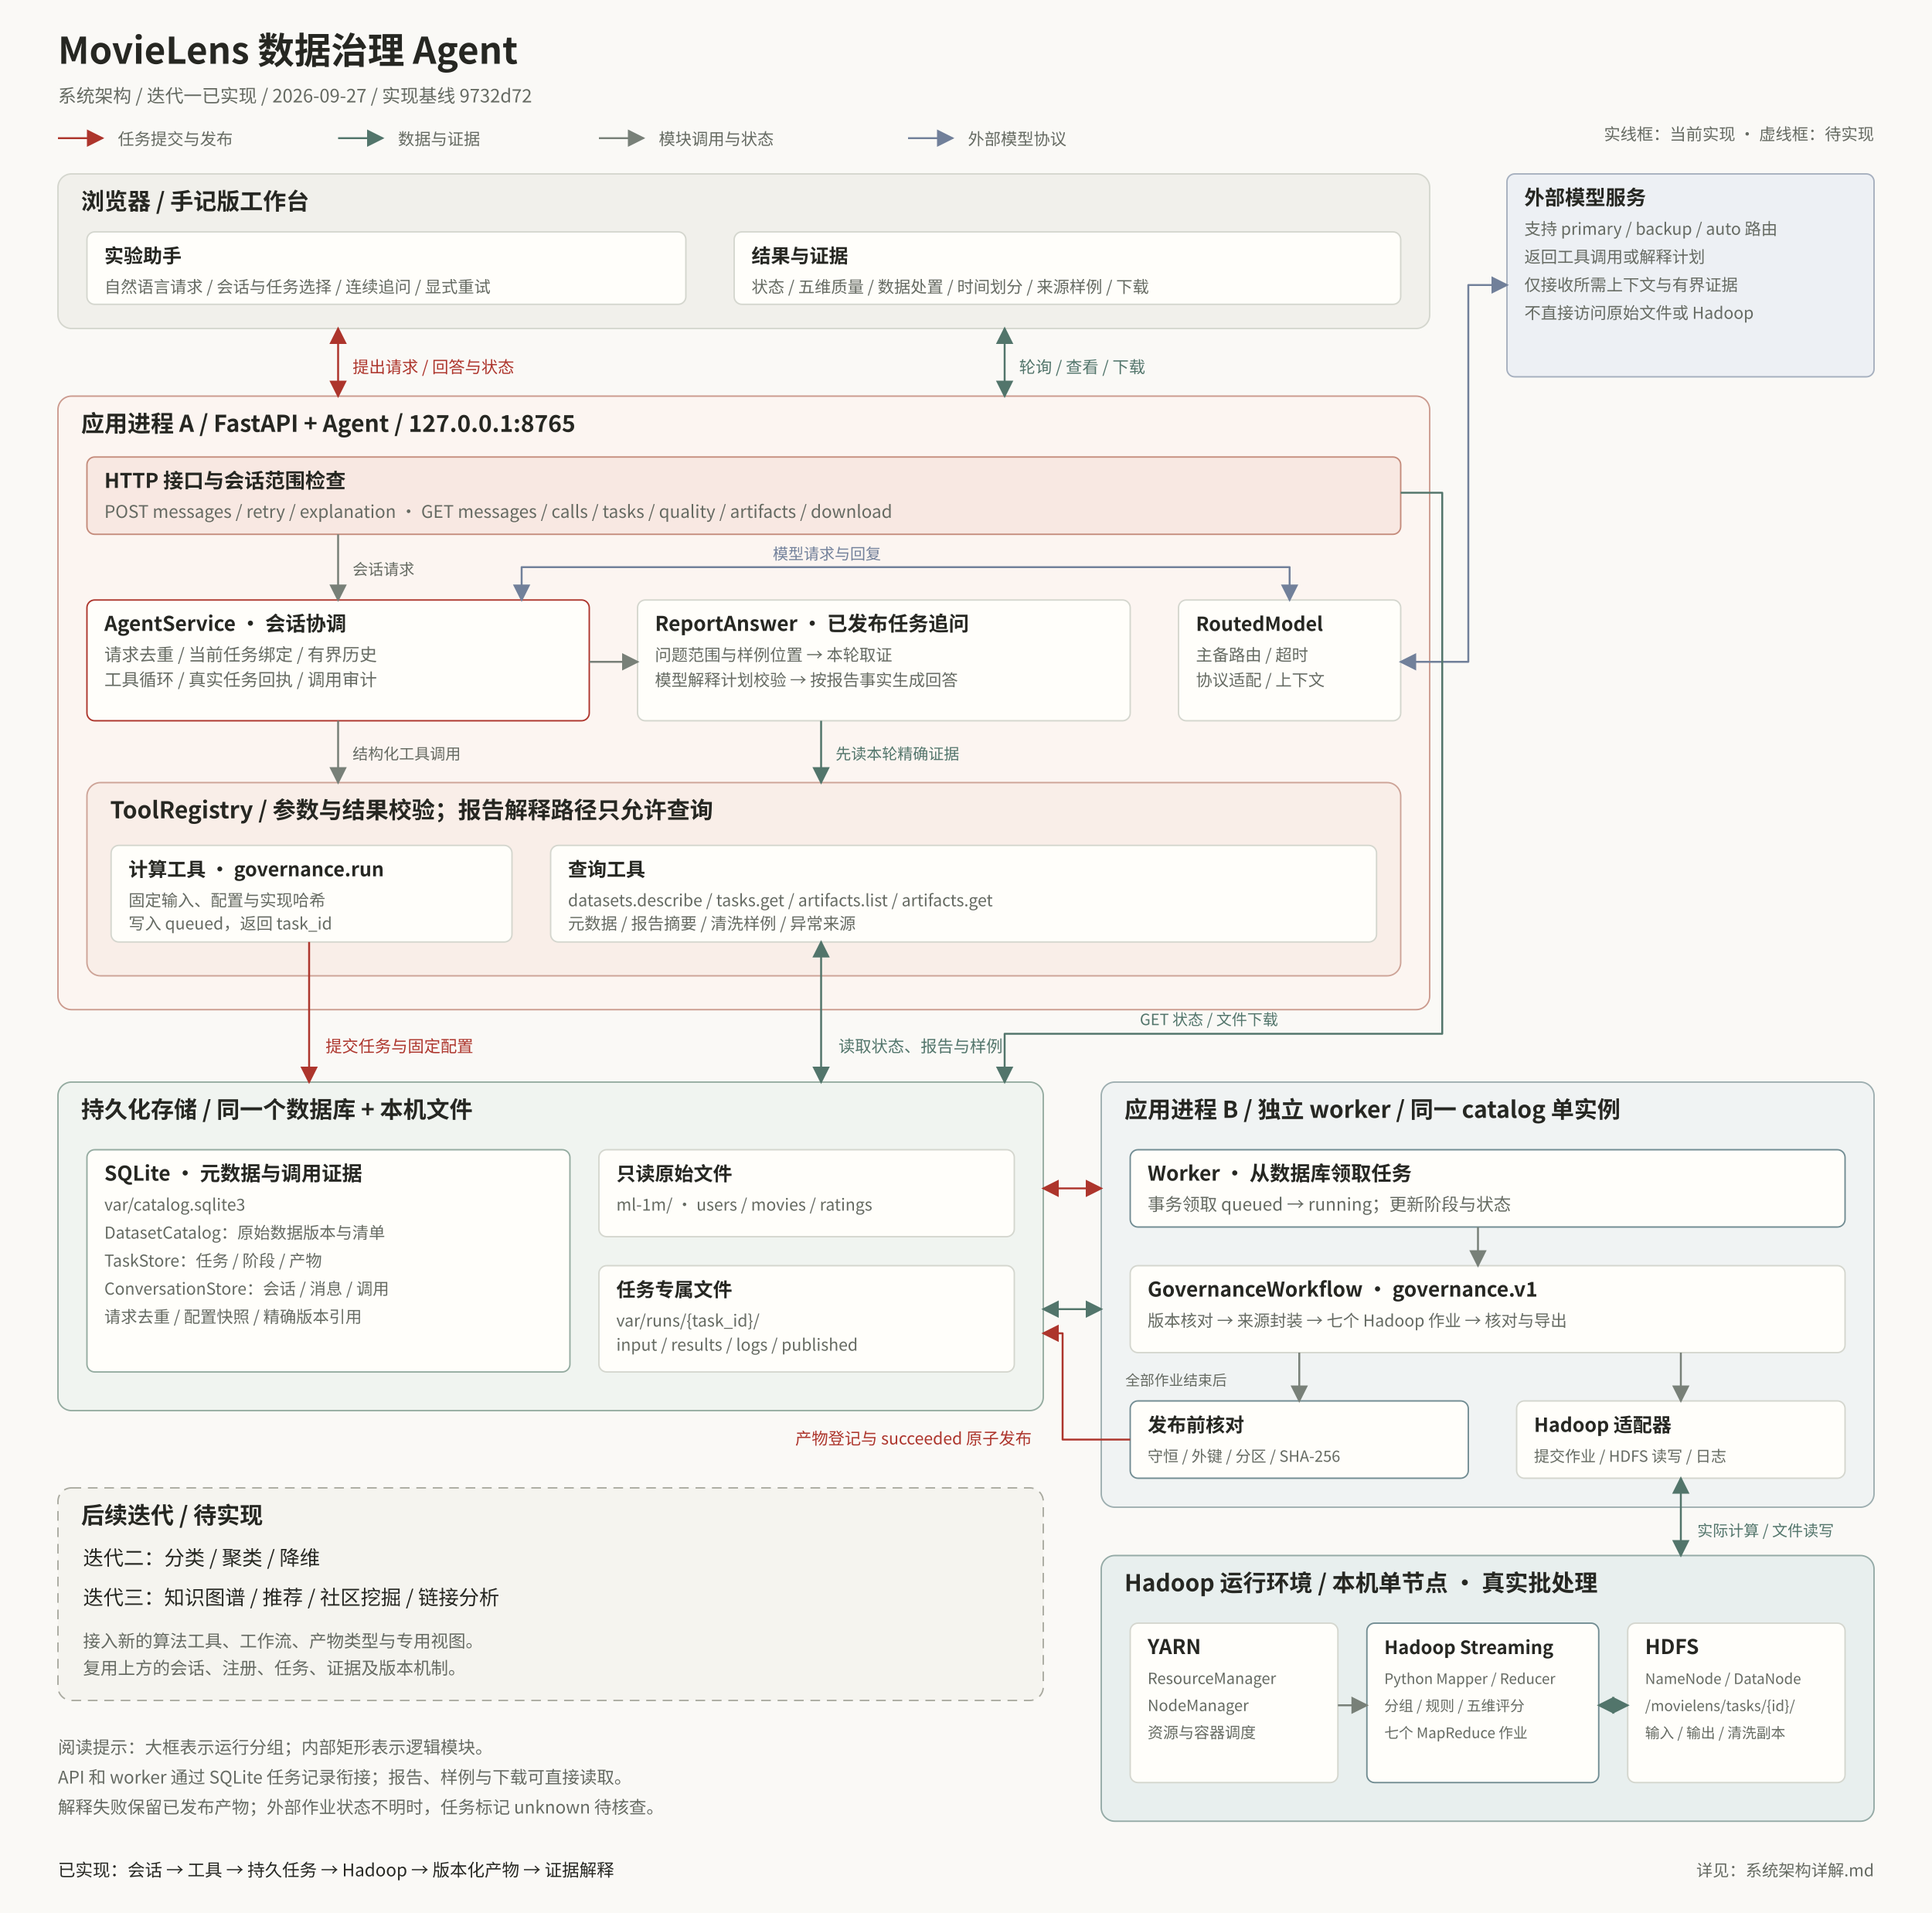
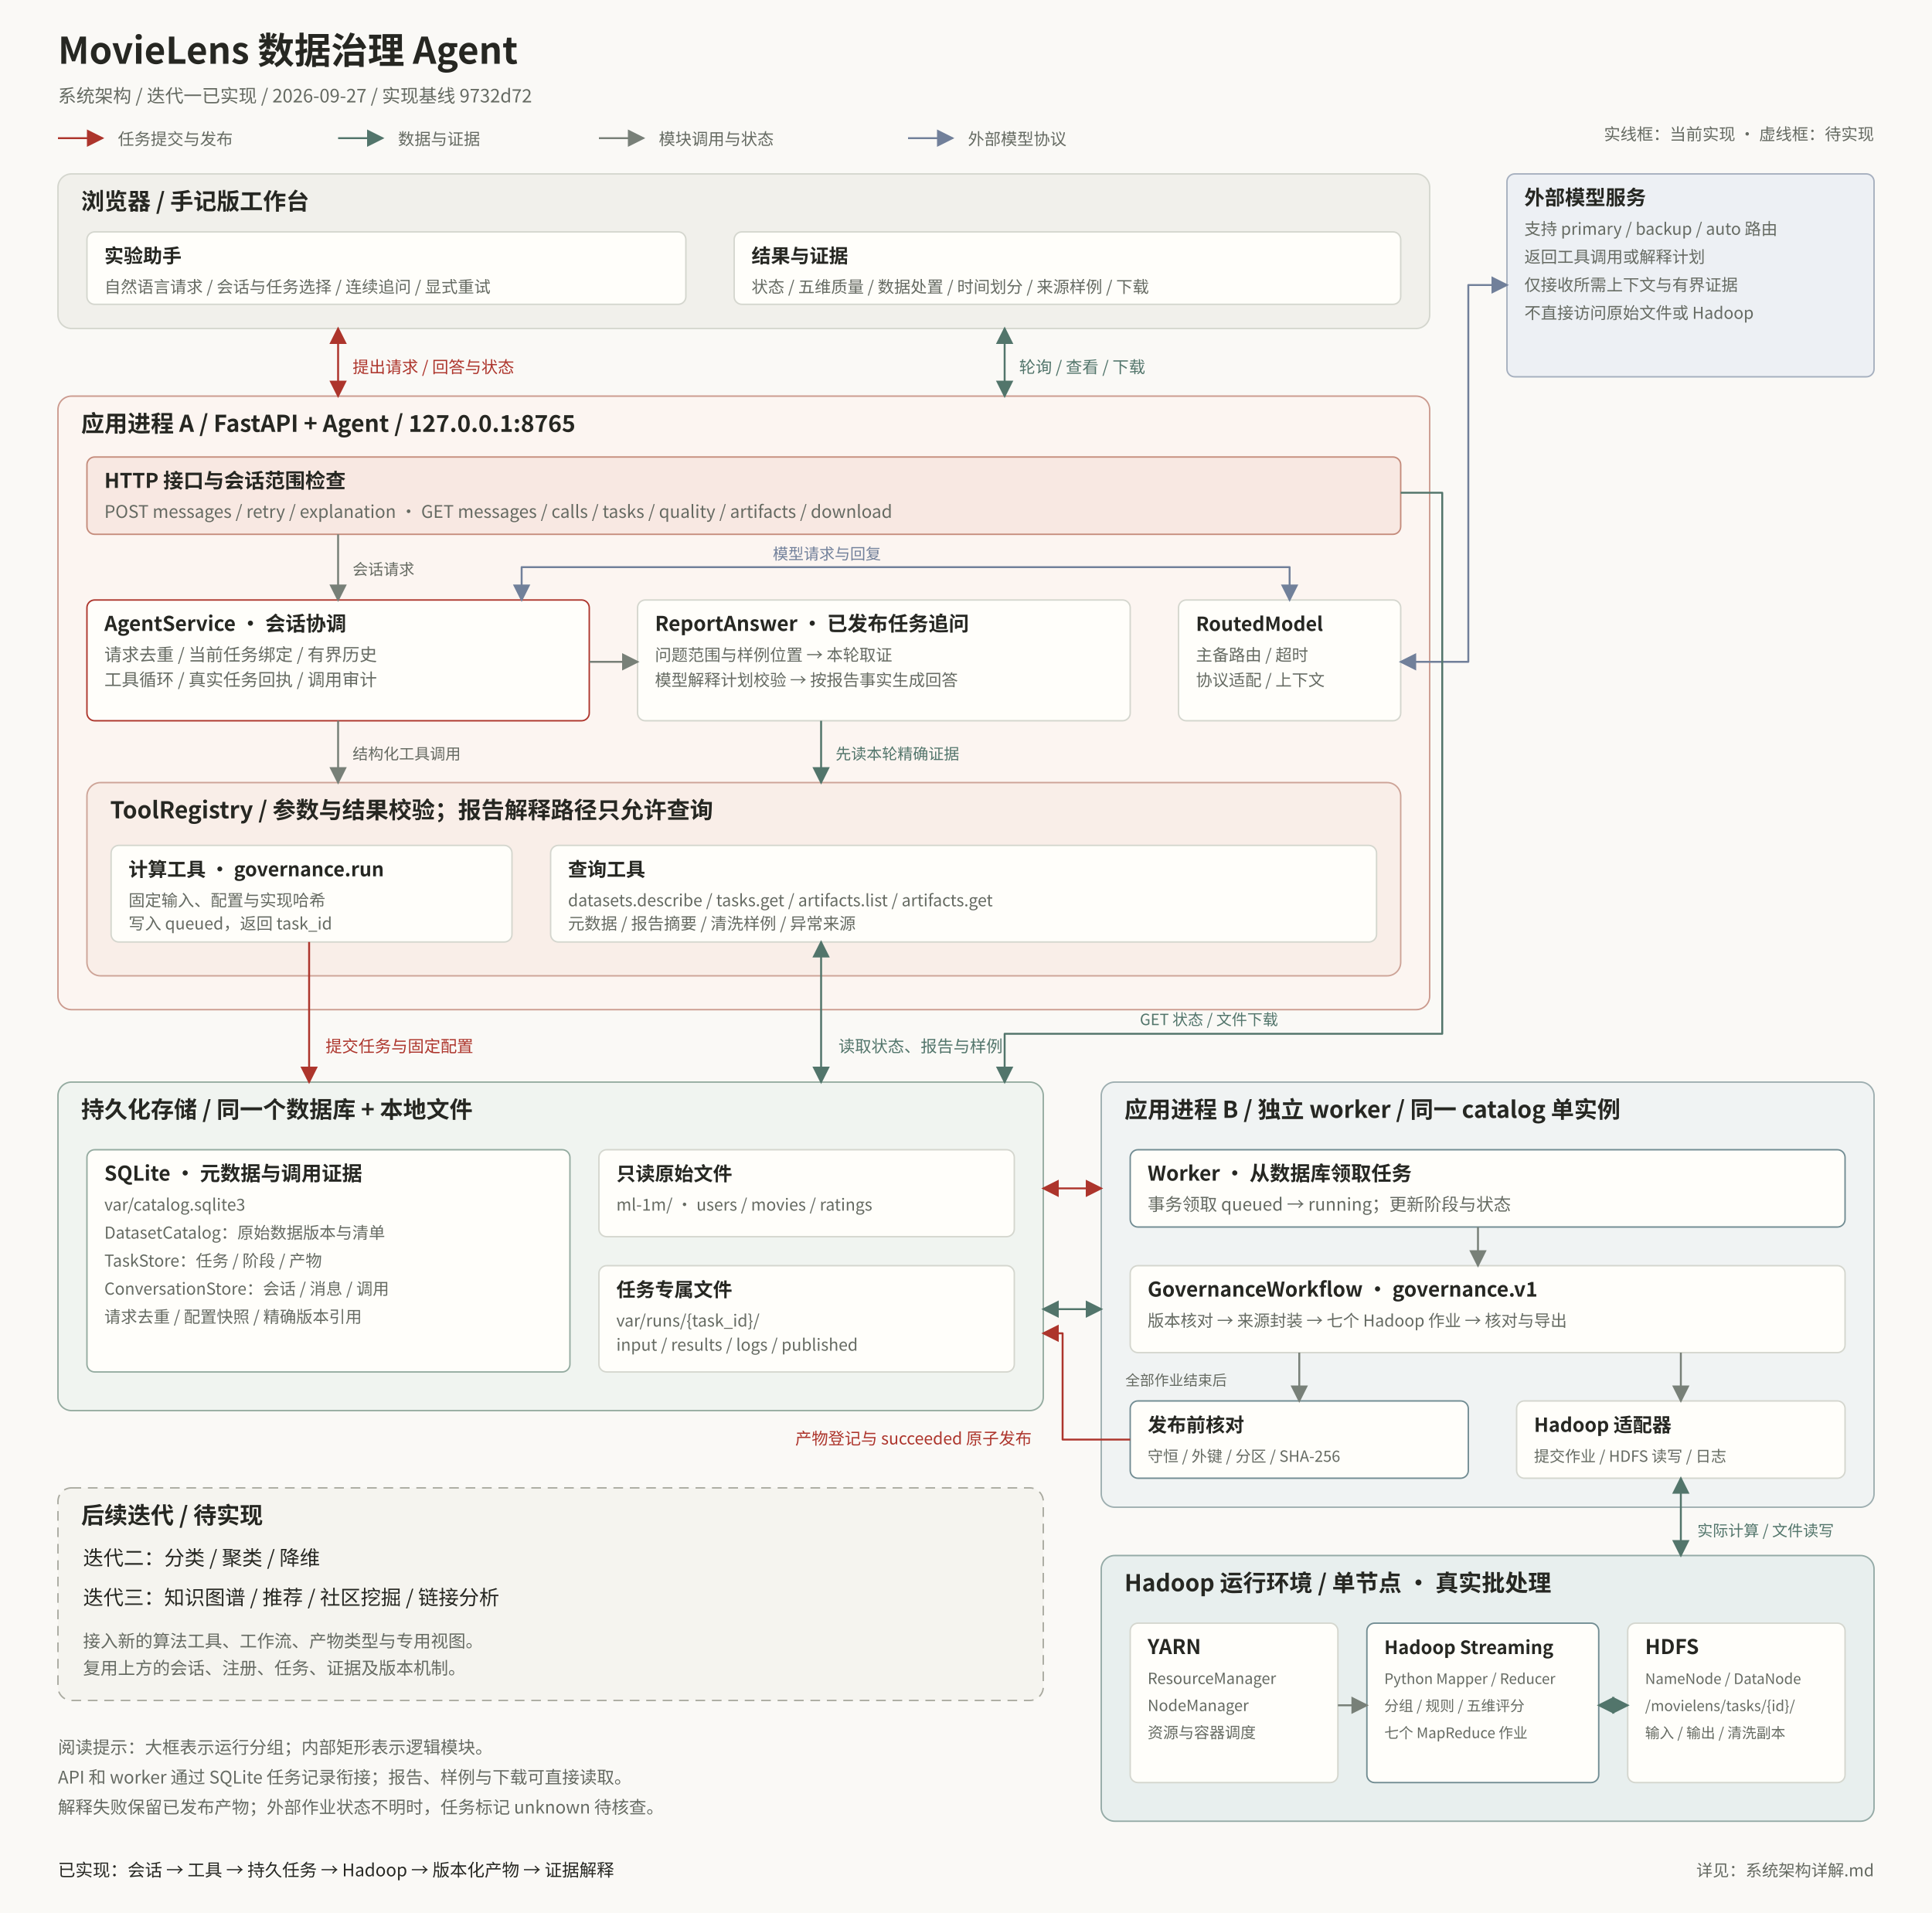
<svg xmlns="http://www.w3.org/2000/svg" width="2000" height="1980" viewBox="0 0 2000 1980" role="img" aria-labelledby="figure-title figure-description">
  <defs>
    <marker id="arrow-red" markerWidth="9" markerHeight="9" refX="8" refY="4.5" orient="auto-start-reverse">
      <path d="M0 0 L9 4.5 L0 9 Z" fill="#ad352c" />
    </marker>
    <marker id="arrow-green" markerWidth="9" markerHeight="9" refX="8" refY="4.5" orient="auto-start-reverse">
      <path d="M0 0 L9 4.5 L0 9 Z" fill="#52756b" />
    </marker>
    <marker id="arrow-grey" markerWidth="9" markerHeight="9" refX="8" refY="4.5" orient="auto-start-reverse">
      <path d="M0 0 L9 4.5 L0 9 Z" fill="#788078" />
    </marker>
    <marker id="arrow-model" markerWidth="9" markerHeight="9" refX="8" refY="4.5" orient="auto-start-reverse">
      <path d="M0 0 L9 4.5 L0 9 Z" fill="#71809a" />
    </marker>
  </defs>
  <rect width="2000" height="1980" fill="#faf9f6" />
  <g font-family="Noto Sans CJK SC, Microsoft YaHei, sans-serif">
    <text x="60" y="66" font-size="38" font-weight="600" fill="#262722" text-anchor="start">
      <tspan x="60" dy="0">MovieLens 数据治理 Agent</tspan>
    </text>
    <text x="60" y="106" font-size="19" font-weight="400" fill="#656a62" text-anchor="start">
      <tspan x="60" dy="0">系统架构  /  迭代一已实现  /  2026-09-27  /  实现基线 9732d72</tspan>
    </text>
    <path d="M60,143 L106,143" fill="none" stroke="#ad352c" stroke-width="2" stroke-linejoin="round" marker-end="url(#arrow-red)" />
    <text x="122" y="150" font-size="17" font-weight="400" fill="#656a62" text-anchor="start">
      <tspan x="122" dy="0">任务提交与发布</tspan>
    </text>
    <path d="M350,143 L396,143" fill="none" stroke="#52756b" stroke-width="2" stroke-linejoin="round" marker-end="url(#arrow-green)" />
    <text x="412" y="150" font-size="17" font-weight="400" fill="#656a62" text-anchor="start">
      <tspan x="412" dy="0">数据与证据</tspan>
    </text>
    <path d="M620,143 L666,143" fill="none" stroke="#788078" stroke-width="2" stroke-linejoin="round" marker-end="url(#arrow-grey)" />
    <text x="682" y="150" font-size="17" font-weight="400" fill="#656a62" text-anchor="start">
      <tspan x="682" dy="0">模块调用与状态</tspan>
    </text>
    <path d="M940,143 L986,143" fill="none" stroke="#71809a" stroke-width="2" stroke-linejoin="round" marker-end="url(#arrow-model)" />
    <text x="1002" y="150" font-size="17" font-weight="400" fill="#656a62" text-anchor="start">
      <tspan x="1002" dy="0">外部模型协议</tspan>
    </text>
    <text x="1940" y="145" font-size="17" font-weight="400" fill="#656a62" text-anchor="end">
      <tspan x="1940" dy="0">实线框：当前实现   ·   虚线框：待实现</tspan>
    </text>
    <g id="browser">
      <rect x="60" y="180" width="1420" height="160" rx="14" fill="#f1f0eb" stroke="#d4d6ce" stroke-width="1.5" />
    </g>
    <text x="84" y="217" font-size="24" font-weight="600" fill="#262722" text-anchor="start">
      <tspan x="84" dy="0">浏览器  /  手记版工作台</tspan>
    </text>
    <g id="browser-chat" class="module">
      <rect x="90" y="240" width="620" height="75" rx="8" fill="#fffefa" stroke="#d4d6ce" stroke-width="1.5" />
      <text x="108" y="272" font-size="20" font-weight="600" fill="#262722" text-anchor="start">
        <tspan x="108" dy="0">实验助手</tspan>
      </text>
      <text x="108" y="303" font-size="17" font-weight="400" fill="#656a62" text-anchor="start">
        <tspan x="108" dy="0">自然语言请求 / 会话与任务选择 / 连续追问 / 显式重试</tspan>
      </text>
    </g>
    <g id="browser-results" class="module">
      <rect x="760" y="240" width="690" height="75" rx="8" fill="#fffefa" stroke="#d4d6ce" stroke-width="1.5" />
      <text x="778" y="272" font-size="20" font-weight="600" fill="#262722" text-anchor="start">
        <tspan x="778" dy="0">结果与证据</tspan>
      </text>
      <text x="778" y="303" font-size="17" font-weight="400" fill="#656a62" text-anchor="start">
        <tspan x="778" dy="0">状态 / 五维质量 / 数据处置 / 时间划分 / 来源样例 / 下载</tspan>
      </text>
    </g>
    <g id="external-model" class="module">
      <rect x="1560" y="180" width="380" height="210" rx="8" fill="#edf0f4" stroke="#a5afbe" stroke-width="1.5" />
      <text x="1578" y="212" font-size="21" font-weight="600" fill="#262722" text-anchor="start">
        <tspan x="1578" dy="0">外部模型服务</tspan>
      </text>
      <text x="1578" y="243" font-size="17" font-weight="400" fill="#656a62" text-anchor="start">
        <tspan x="1578" dy="0">支持 primary / backup / auto 路由</tspan>
        <tspan x="1578" dy="29">返回工具调用或解释计划</tspan>
        <tspan x="1578" dy="29">仅接收所需上下文与有界证据</tspan>
        <tspan x="1578" dy="29">不直接访问原始文件或 Hadoop</tspan>
      </text>
    </g>
    <g id="api-process">
      <rect x="60" y="410" width="1420" height="635" rx="14" fill="#fcf5f1" stroke="#cb9a8e" stroke-width="1.5" />
    </g>
    <text x="84" y="447" font-size="24" font-weight="600" fill="#262722" text-anchor="start">
      <tspan x="84" dy="0">应用进程 A  /  FastAPI + Agent  /  127.0.0.1:8765</tspan>
    </text>
    <g id="http-api" class="module">
      <rect x="90" y="473" width="1360" height="80" rx="8" fill="#f8e8e2" stroke="#c48b7b" stroke-width="1.5" />
      <text x="108" y="505" font-size="21" font-weight="600" fill="#262722" text-anchor="start">
        <tspan x="108" dy="0">HTTP 接口与会话范围检查</tspan>
      </text>
      <text x="108" y="536" font-size="18" font-weight="400" fill="#656a62" text-anchor="start">
        <tspan x="108" dy="0">POST messages / retry / explanation     ·     GET messages / calls / tasks / quality / artifacts / download</tspan>
      </text>
    </g>
    <g id="agent-service" class="module">
      <rect x="90" y="621" width="520" height="125" rx="8" fill="#fffefa" stroke="#ad352c" stroke-width="1.5" />
      <text x="108" y="653" font-size="21" font-weight="600" fill="#262722" text-anchor="start">
        <tspan x="108" dy="0">AgentService · 会话协调</tspan>
      </text>
      <text x="108" y="684" font-size="18" font-weight="400" fill="#656a62" text-anchor="start">
        <tspan x="108" dy="0">请求去重 / 当前任务绑定 / 有界历史</tspan>
        <tspan x="108" dy="26">工具循环 / 真实任务回执 / 调用审计</tspan>
      </text>
    </g>
    <g id="report-answer" class="module">
      <rect x="660" y="621" width="510" height="125" rx="8" fill="#fffefa" stroke="#d4d6ce" stroke-width="1.5" />
      <text x="678" y="653" font-size="21" font-weight="600" fill="#262722" text-anchor="start">
        <tspan x="678" dy="0">ReportAnswer · 已发布任务追问</tspan>
      </text>
      <text x="678" y="684" font-size="17" font-weight="400" fill="#656a62" text-anchor="start">
        <tspan x="678" dy="0">问题范围与样例位置 → 本轮取证</tspan>
        <tspan x="678" dy="26">模型解释计划校验 → 按报告事实生成回答</tspan>
      </text>
    </g>
    <g id="model-router" class="module">
      <rect x="1220" y="621" width="230" height="125" rx="8" fill="#fffefa" stroke="#d4d6ce" stroke-width="1.5" />
      <text x="1238" y="653" font-size="20" font-weight="600" fill="#262722" text-anchor="start">
        <tspan x="1238" dy="0">RoutedModel</tspan>
      </text>
      <text x="1238" y="684" font-size="17" font-weight="400" fill="#656a62" text-anchor="start">
        <tspan x="1238" dy="0">主备路由 / 超时</tspan>
        <tspan x="1238" dy="26">协议适配 / 上下文</tspan>
      </text>
    </g>
    <g id="tool-registry">
      <rect x="90" y="810" width="1360" height="200" rx="14" fill="#f9eee8" stroke="#cda397" stroke-width="1.5" />
    </g>
    <text x="114" y="847" font-size="24" font-weight="600" fill="#262722" text-anchor="start">
      <tspan x="114" dy="0">ToolRegistry  /  参数与结果校验；报告解释路径只允许查询</tspan>
    </text>
    <g id="job-tool" class="module">
      <rect x="115" y="875" width="415" height="100" rx="8" fill="#fffefa" stroke="#d4d6ce" stroke-width="1.5" />
      <text x="133" y="907" font-size="20" font-weight="600" fill="#262722" text-anchor="start">
        <tspan x="133" dy="0">计算工具 · governance.run</tspan>
      </text>
      <text x="133" y="938" font-size="17" font-weight="400" fill="#656a62" text-anchor="start">
        <tspan x="133" dy="0">固定输入、配置与实现哈希</tspan>
        <tspan x="133" dy="24">写入 queued，返回 task_id</tspan>
      </text>
    </g>
    <g id="query-tools" class="module">
      <rect x="570" y="875" width="855" height="100" rx="8" fill="#fffefa" stroke="#d4d6ce" stroke-width="1.5" />
      <text x="588" y="907" font-size="20" font-weight="600" fill="#262722" text-anchor="start">
        <tspan x="588" dy="0">查询工具</tspan>
      </text>
      <text x="588" y="938" font-size="17" font-weight="400" fill="#656a62" text-anchor="start">
        <tspan x="588" dy="0">datasets.describe / tasks.get / artifacts.list / artifacts.get</tspan>
        <tspan x="588" dy="24">元数据 / 报告摘要 / 清洗样例 / 异常来源</tspan>
      </text>
    </g>
    <g id="persistence">
      <rect x="60" y="1120" width="1020" height="340" rx="14" fill="#f0f4f0" stroke="#94aba0" stroke-width="1.5" />
    </g>
    <text x="84" y="1157" font-size="24" font-weight="600" fill="#262722" text-anchor="start">
-       <tspan x="84" dy="0">持久化存储  /  同一个数据库 + 本机文件</tspan>
+       <tspan x="84" dy="0">持久化存储  /  同一个数据库 + 本地文件</tspan>
    </text>
    <g id="sqlite" class="module">
      <rect x="90" y="1190" width="500" height="230" rx="8" fill="#fffefa" stroke="#94aba0" stroke-width="1.5" />
      <text x="108" y="1222" font-size="21" font-weight="600" fill="#262722" text-anchor="start">
        <tspan x="108" dy="0">SQLite · 元数据与调用证据</tspan>
      </text>
      <text x="108" y="1253" font-size="17" font-weight="400" fill="#656a62" text-anchor="start">
        <tspan x="108" dy="0">var/catalog.sqlite3</tspan>
        <tspan x="108" dy="29">DatasetCatalog：原始数据版本与清单</tspan>
        <tspan x="108" dy="29">TaskStore：任务 / 阶段 / 产物</tspan>
        <tspan x="108" dy="29">ConversationStore：会话 / 消息 / 调用</tspan>
        <tspan x="108" dy="29">请求去重 / 配置快照 / 精确版本引用</tspan>
      </text>
    </g>
    <g id="raw-data" class="module">
      <rect x="620" y="1190" width="430" height="90" rx="8" fill="#fffefa" stroke="#d4d6ce" stroke-width="1.5" />
      <text x="638" y="1222" font-size="20" font-weight="600" fill="#262722" text-anchor="start">
        <tspan x="638" dy="0">只读原始文件</tspan>
      </text>
      <text x="638" y="1253" font-size="17" font-weight="400" fill="#656a62" text-anchor="start">
        <tspan x="638" dy="0">ml-1m/ · users / movies / ratings</tspan>
      </text>
    </g>
    <g id="run-files" class="module">
      <rect x="620" y="1310" width="430" height="110" rx="8" fill="#fffefa" stroke="#d4d6ce" stroke-width="1.5" />
      <text x="638" y="1342" font-size="20" font-weight="600" fill="#262722" text-anchor="start">
        <tspan x="638" dy="0">任务专属文件</tspan>
      </text>
      <text x="638" y="1373" font-size="17" font-weight="400" fill="#656a62" text-anchor="start">
        <tspan x="638" dy="0">var/runs/{task_id}/</tspan>
        <tspan x="638" dy="25">input / results / logs / published</tspan>
      </text>
    </g>
    <g id="worker-process">
      <rect x="1140" y="1120" width="800" height="440" rx="14" fill="#f0f3f3" stroke="#9daeb0" stroke-width="1.5" />
    </g>
    <text x="1164" y="1157" font-size="24" font-weight="600" fill="#262722" text-anchor="start">
      <tspan x="1164" dy="0">应用进程 B  /  独立 worker  /  同一 catalog 单实例</tspan>
    </text>
    <g id="worker" class="module">
      <rect x="1170" y="1190" width="740" height="80" rx="8" fill="#fffefa" stroke="#718c92" stroke-width="1.5" />
      <text x="1188" y="1222" font-size="21" font-weight="600" fill="#262722" text-anchor="start">
        <tspan x="1188" dy="0">Worker · 从数据库领取任务</tspan>
      </text>
      <text x="1188" y="1253" font-size="18" font-weight="400" fill="#656a62" text-anchor="start">
        <tspan x="1188" dy="0">事务领取 queued → running；更新阶段与状态</tspan>
      </text>
    </g>
    <g id="workflow" class="module">
      <rect x="1170" y="1310" width="740" height="90" rx="8" fill="#fffefa" stroke="#d4d6ce" stroke-width="1.5" />
      <text x="1188" y="1342" font-size="21" font-weight="600" fill="#262722" text-anchor="start">
        <tspan x="1188" dy="0">GovernanceWorkflow · governance.v1</tspan>
      </text>
      <text x="1188" y="1373" font-size="17" font-weight="400" fill="#656a62" text-anchor="start">
        <tspan x="1188" dy="0">版本核对 → 来源封装 → 七个 Hadoop 作业 → 核对与导出</tspan>
      </text>
    </g>
    <g id="verify" class="module">
      <rect x="1170" y="1450" width="350" height="80" rx="8" fill="#fffefa" stroke="#718c92" stroke-width="1.5" />
      <text x="1188" y="1482" font-size="20" font-weight="600" fill="#262722" text-anchor="start">
        <tspan x="1188" dy="0">发布前核对</tspan>
      </text>
      <text x="1188" y="1513" font-size="16" font-weight="400" fill="#656a62" text-anchor="start">
        <tspan x="1188" dy="0">守恒 / 外键 / 分区 / SHA-256</tspan>
      </text>
    </g>
    <g id="hadoop-adapter" class="module">
      <rect x="1570" y="1450" width="340" height="80" rx="8" fill="#fffefa" stroke="#d4d6ce" stroke-width="1.5" />
      <text x="1588" y="1482" font-size="20" font-weight="600" fill="#262722" text-anchor="start">
        <tspan x="1588" dy="0">Hadoop 适配器</tspan>
      </text>
      <text x="1588" y="1513" font-size="16" font-weight="400" fill="#656a62" text-anchor="start">
        <tspan x="1588" dy="0">提交作业 / HDFS 读写 / 日志</tspan>
      </text>
    </g>
    <g id="future">
      <rect x="60" y="1540" width="1020" height="220" rx="14" fill="#f5f4ef" stroke="#a9aaa0" stroke-width="1.5" stroke-dasharray="10 7" />
    </g>
    <text x="84" y="1577" font-size="24" font-weight="600" fill="#262722" text-anchor="start">
      <tspan x="84" dy="0">后续迭代  /  待实现</tspan>
    </text>
    <text x="86" y="1620" font-size="21" font-weight="500" fill="#262722" text-anchor="start">
      <tspan x="86" dy="0">迭代二：分类 / 聚类 / 降维</tspan>
    </text>
    <text x="86" y="1661" font-size="21" font-weight="500" fill="#262722" text-anchor="start">
      <tspan x="86" dy="0">迭代三：知识图谱 / 推荐 / 社区挖掘 / 链接分析</tspan>
    </text>
    <text x="86" y="1705" font-size="18" font-weight="400" fill="#656a62" text-anchor="start">
      <tspan x="86" dy="0">接入新的算法工具、工作流、产物类型与专用视图。</tspan>
      <tspan x="86" dy="28">复用上方的会话、注册、任务、证据及版本机制。</tspan>
    </text>
    <g id="hadoop-runtime">
      <rect x="1140" y="1610" width="800" height="275" rx="14" fill="#e8efee" stroke="#94aaa6" stroke-width="1.5" />
    </g>
    <text x="1164" y="1647" font-size="24" font-weight="600" fill="#262722" text-anchor="start">
-       <tspan x="1164" dy="0">Hadoop 运行环境  /  本机单节点 · 真实批处理</tspan>
+       <tspan x="1164" dy="0">Hadoop 运行环境  /  单节点 · 真实批处理</tspan>
    </text>
    <g id="yarn" class="module">
      <rect x="1170" y="1680" width="215" height="165" rx="8" fill="#fffefa" stroke="#d4d6ce" stroke-width="1.5" />
      <text x="1188" y="1712" font-size="21" font-weight="600" fill="#262722" text-anchor="start">
        <tspan x="1188" dy="0">YARN</tspan>
      </text>
      <text x="1188" y="1743" font-size="16" font-weight="400" fill="#656a62" text-anchor="start">
        <tspan x="1188" dy="0">ResourceManager</tspan>
        <tspan x="1188" dy="28">NodeManager</tspan>
        <tspan x="1188" dy="28">资源与容器调度</tspan>
      </text>
    </g>
    <g id="streaming" class="module">
      <rect x="1415" y="1680" width="240" height="165" rx="8" fill="#fffefa" stroke="#718c92" stroke-width="1.5" />
      <text x="1433" y="1712" font-size="19" font-weight="600" fill="#262722" text-anchor="start">
        <tspan x="1433" dy="0">Hadoop Streaming</tspan>
      </text>
      <text x="1433" y="1743" font-size="15" font-weight="400" fill="#656a62" text-anchor="start">
        <tspan x="1433" dy="0">Python Mapper / Reducer</tspan>
        <tspan x="1433" dy="28">分组 / 规则 / 五维评分</tspan>
        <tspan x="1433" dy="28">七个 MapReduce 作业</tspan>
      </text>
    </g>
    <g id="hdfs" class="module">
      <rect x="1685" y="1680" width="225" height="165" rx="8" fill="#fffefa" stroke="#d4d6ce" stroke-width="1.5" />
      <text x="1703" y="1712" font-size="21" font-weight="600" fill="#262722" text-anchor="start">
        <tspan x="1703" dy="0">HDFS</tspan>
      </text>
      <text x="1703" y="1743" font-size="15" font-weight="400" fill="#656a62" text-anchor="start">
        <tspan x="1703" dy="0">NameNode / DataNode</tspan>
        <tspan x="1703" dy="28">/movielens/tasks/{id}/</tspan>
        <tspan x="1703" dy="28">输入 / 输出 / 清洗副本</tspan>
      </text>
    </g>
    <path d="M350,340 L350,410" fill="none" stroke="#ad352c" stroke-width="2" stroke-linejoin="round" marker-end="url(#arrow-red)" marker-start="url(#arrow-red)" />
    <text x="365" y="386" font-size="17" font-weight="400" fill="#ad352c" text-anchor="start">
      <tspan x="365" dy="0">提出请求 / 回答与状态</tspan>
    </text>
    <path d="M1040,340 L1040,410" fill="none" stroke="#52756b" stroke-width="2" stroke-linejoin="round" marker-end="url(#arrow-green)" marker-start="url(#arrow-green)" />
    <text x="1055" y="386" font-size="17" font-weight="400" fill="#52756b" text-anchor="start">
      <tspan x="1055" dy="0">轮询 / 查看 / 下载</tspan>
    </text>
    <path d="M350,553 L350,621" fill="none" stroke="#788078" stroke-width="2" stroke-linejoin="round" marker-end="url(#arrow-grey)" />
    <text x="365" y="595" font-size="16" font-weight="400" fill="#656a62" text-anchor="start">
      <tspan x="365" dy="0">会话请求</tspan>
    </text>
    <path d="M540,621 L540,587 L1335,587 L1335,621" fill="none" stroke="#71809a" stroke-width="2" stroke-linejoin="round" marker-end="url(#arrow-model)" marker-start="url(#arrow-model)" />
    <text x="800" y="579" font-size="16" font-weight="400" fill="#71809a" text-anchor="start">
      <tspan x="800" dy="0">模型请求与回复</tspan>
    </text>
    <path d="M610,685 L660,685" fill="none" stroke="#788078" stroke-width="2" stroke-linejoin="round" marker-end="url(#arrow-grey)" />
    <path d="M1450,685 L1520,685 L1520,295 L1560,295" fill="none" stroke="#71809a" stroke-width="2" stroke-linejoin="round" marker-end="url(#arrow-model)" marker-start="url(#arrow-model)" />
    <path d="M350,746 L350,810" fill="none" stroke="#788078" stroke-width="2" stroke-linejoin="round" marker-end="url(#arrow-grey)" />
    <text x="365" y="786" font-size="16" font-weight="400" fill="#656a62" text-anchor="start">
      <tspan x="365" dy="0">结构化工具调用</tspan>
    </text>
    <path d="M850,746 L850,810" fill="none" stroke="#52756b" stroke-width="2" stroke-linejoin="round" marker-end="url(#arrow-green)" />
    <text x="865" y="786" font-size="16" font-weight="400" fill="#52756b" text-anchor="start">
      <tspan x="865" dy="0">先读本轮精确证据</tspan>
    </text>
    <path d="M320,975 L320,1120" fill="none" stroke="#ad352c" stroke-width="2" stroke-linejoin="round" marker-end="url(#arrow-red)" />
    <text x="337" y="1089" font-size="17" font-weight="400" fill="#ad352c" text-anchor="start">
      <tspan x="337" dy="0">提交任务与固定配置</tspan>
    </text>
    <path d="M850,975 L850,1120" fill="none" stroke="#52756b" stroke-width="2" stroke-linejoin="round" marker-end="url(#arrow-green)" marker-start="url(#arrow-green)" />
    <text x="868" y="1089" font-size="17" font-weight="400" fill="#52756b" text-anchor="start">
      <tspan x="868" dy="0">读取状态、报告与样例</tspan>
    </text>
    <path d="M1450,510 L1493,510 L1493,1070 L1040,1070 L1040,1120" fill="none" stroke="#52756b" stroke-width="2" stroke-linejoin="round" marker-end="url(#arrow-green)" />
    <text x="1180" y="1061" font-size="16" font-weight="400" fill="#52756b" text-anchor="start">
      <tspan x="1180" dy="0">GET 状态 / 文件下载</tspan>
    </text>
    <path d="M1080,1230 L1140,1230" fill="none" stroke="#ad352c" stroke-width="2" stroke-linejoin="round" marker-end="url(#arrow-red)" marker-start="url(#arrow-red)" />
    <path d="M1080,1355 L1140,1355" fill="none" stroke="#52756b" stroke-width="2" stroke-linejoin="round" marker-end="url(#arrow-green)" marker-start="url(#arrow-green)" />
    <path d="M1530,1270 L1530,1310" fill="none" stroke="#788078" stroke-width="2" stroke-linejoin="round" marker-end="url(#arrow-grey)" />
    <path d="M1345,1400 L1345,1450" fill="none" stroke="#788078" stroke-width="2" stroke-linejoin="round" marker-end="url(#arrow-grey)" />
    <text x="1165" y="1434" font-size="15" font-weight="400" fill="#656a62" text-anchor="start">
      <tspan x="1165" dy="0">全部作业结束后</tspan>
    </text>
    <path d="M1740,1400 L1740,1450" fill="none" stroke="#788078" stroke-width="2" stroke-linejoin="round" marker-end="url(#arrow-grey)" />
    <path d="M1170,1490 L1100,1490 L1100,1380 L1080,1380" fill="none" stroke="#ad352c" stroke-width="2" stroke-linejoin="round" marker-end="url(#arrow-red)" />
    <text x="1068" y="1495" font-size="17" font-weight="400" fill="#ad352c" text-anchor="end">
      <tspan x="1068" dy="0">产物登记与 succeeded 原子发布</tspan>
    </text>
    <path d="M1740,1530 L1740,1610" fill="none" stroke="#52756b" stroke-width="2" stroke-linejoin="round" marker-end="url(#arrow-green)" marker-start="url(#arrow-green)" />
    <text x="1757" y="1590" font-size="16" font-weight="400" fill="#52756b" text-anchor="start">
      <tspan x="1757" dy="0">实际计算 / 文件读写</tspan>
    </text>
    <path d="M1385,1765 L1415,1765" fill="none" stroke="#788078" stroke-width="2" stroke-linejoin="round" marker-end="url(#arrow-grey)" />
    <path d="M1655,1765 L1685,1765" fill="none" stroke="#52756b" stroke-width="2" stroke-linejoin="round" marker-end="url(#arrow-green)" marker-start="url(#arrow-green)" />
    <text x="60" y="1815" font-size="18" font-weight="400" fill="#656a62" text-anchor="start">
      <tspan x="60" dy="0">阅读提示：大框表示运行分组；内部矩形表示逻辑模块。</tspan>
      <tspan x="60" dy="31">API 和 worker 通过 SQLite 任务记录衔接；报告、样例与下载可直接读取。</tspan>
      <tspan x="60" dy="31">解释失败保留已发布产物；外部作业状态不明时，任务标记 unknown 待核查。</tspan>
    </text>
    <text x="60" y="1942" font-size="18" font-weight="500" fill="#262722" text-anchor="start">
      <tspan x="60" dy="0">已实现：会话 → 工具 → 持久任务 → Hadoop → 版本化产物 → 证据解释</tspan>
    </text>
    <text x="1940" y="1942" font-size="17" font-weight="400" fill="#656a62" text-anchor="end">
      <tspan x="1940" dy="0">详见：系统架构详解.md</tspan>
    </text>
  </g>
</svg>
